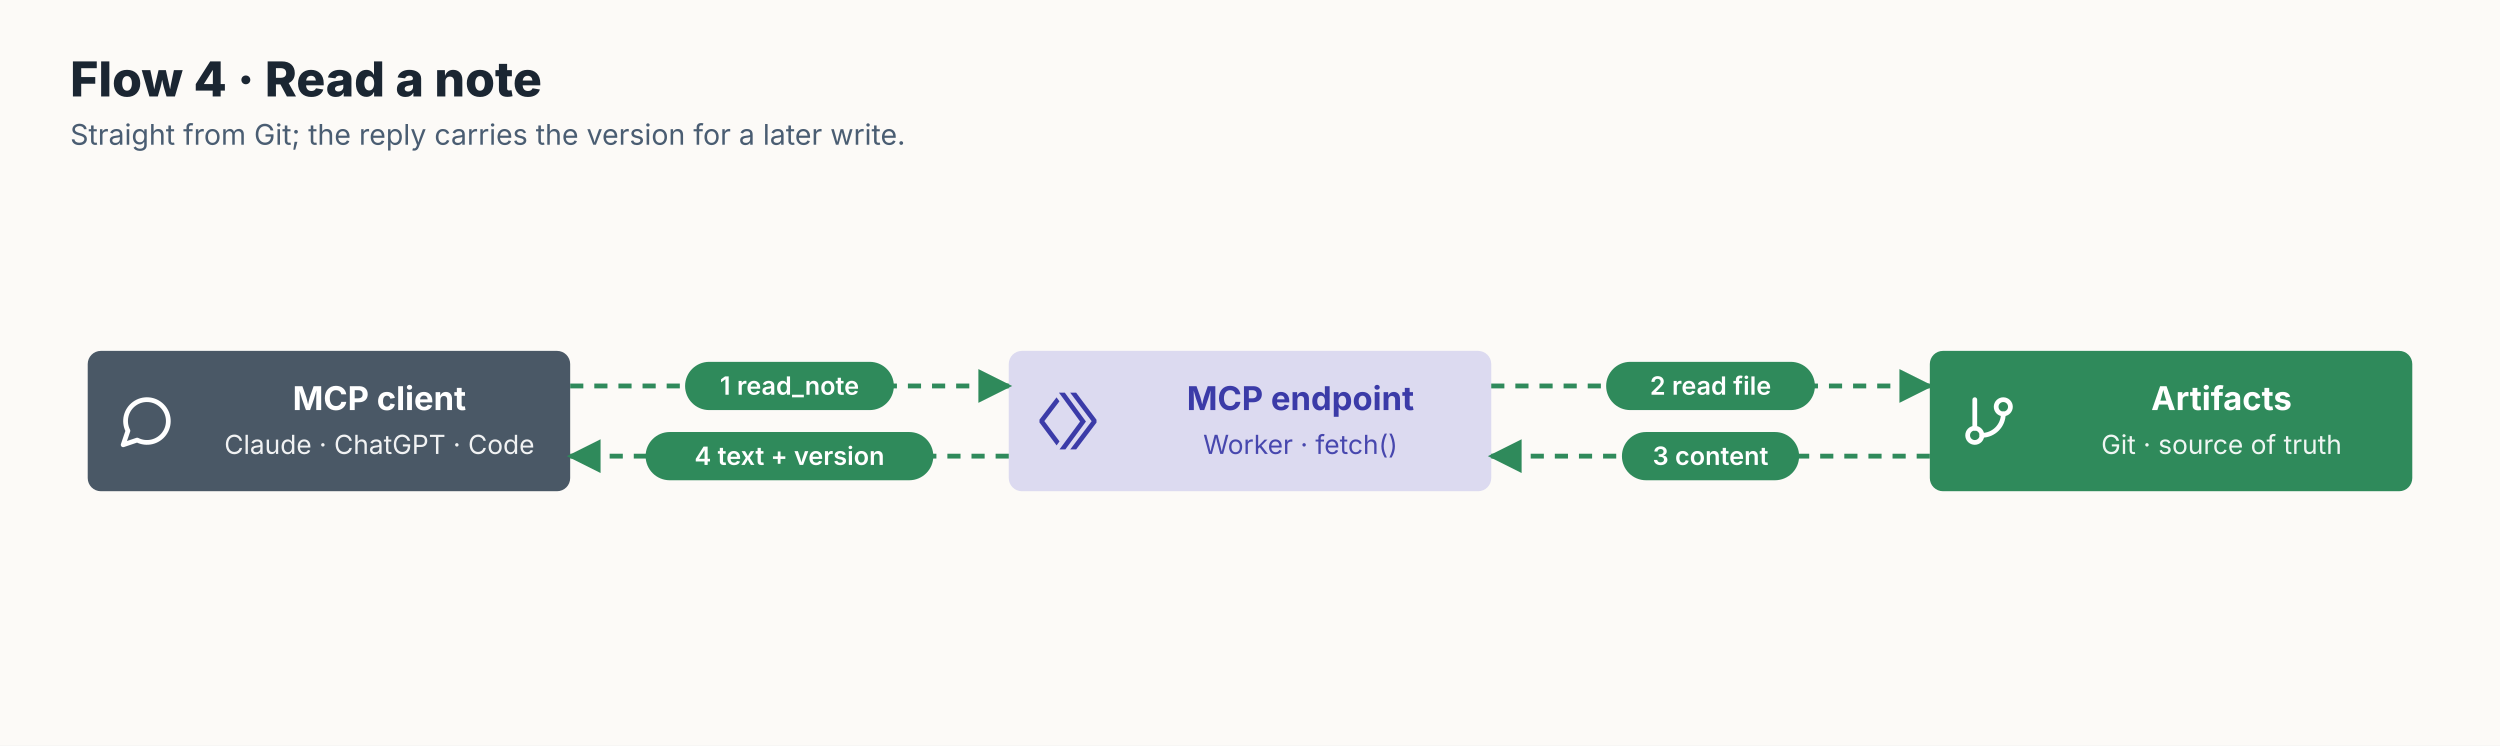
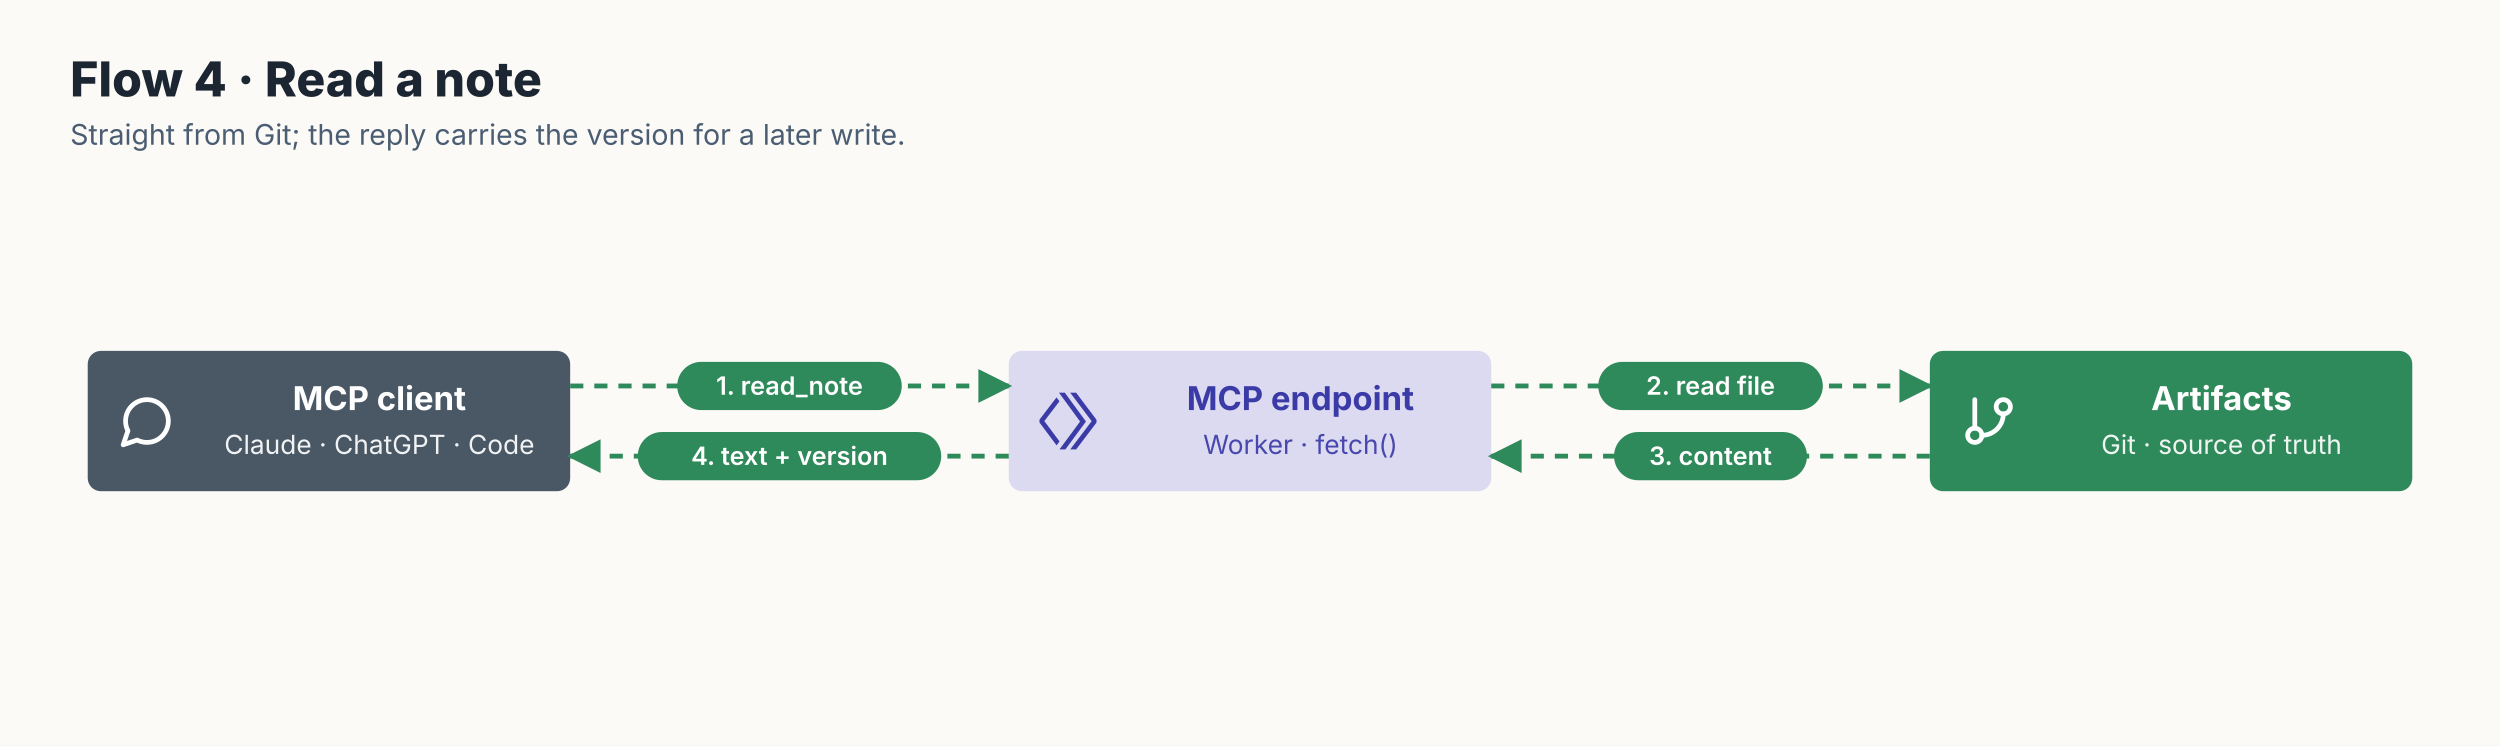
<svg xmlns="http://www.w3.org/2000/svg" viewBox="0 0 1140 340" width="1140" height="340" font-family="Onest, Inter, system-ui, sans-serif">
  <defs>
    <marker id="m" viewBox="0 0 10 10" refX="9" refY="5" markerWidth="8" markerHeight="8" orient="auto-start-reverse">
      <path d="M0,0 L10,5 L0,10 z" fill="#677A8E" />
    </marker>
    <marker id="m-auth" viewBox="0 0 10 10" refX="9" refY="5" markerWidth="7" markerHeight="7" orient="auto-start-reverse">
      <path d="M0,0 L10,5 L0,10 z" fill="#677A8E" />
    </marker>
    <marker id="m-write" viewBox="0 0 10 10" refX="9" refY="5" markerWidth="7" markerHeight="7" orient="auto-start-reverse">
      <path d="M0,0 L10,5 L0,10 z" fill="#5B5BD6" />
    </marker>
    <marker id="m-index" viewBox="0 0 10 10" refX="9" refY="5" markerWidth="7" markerHeight="7" orient="auto-start-reverse">
      <path d="M0,0 L10,5 L0,10 z" fill="#E08A3C" />
    </marker>
    <marker id="m-read" viewBox="0 0 10 10" refX="9" refY="5" markerWidth="7" markerHeight="7" orient="auto-start-reverse">
      <path d="M0,0 L10,5 L0,10 z" fill="#2F8A5B" />
    </marker>
    <marker id="m-fail" viewBox="0 0 10 10" refX="9" refY="5" markerWidth="7" markerHeight="7" orient="auto-start-reverse">
      <path d="M0,0 L10,5 L0,10 z" fill="#D1495B" />
    </marker>
    <marker id="ms" viewBox="0 0 10 10" refX="9" refY="5" markerWidth="8" markerHeight="8" orient="auto-start-reverse">
      <path d="M0,0 L10,5 L0,10 z" fill="#677A8E" />
    </marker>
    <style>.t{fill:#fff;font-size:15px;font-weight:700}.s{fill:#fff;font-size:12px;opacity:.92}.c{fill:#4A5D72;font-size:12px}
.a{fill:none;stroke:#677A8E;stroke-width:1.6;stroke-dasharray:6 5}.p{fill:#fff;font-size:11.5px;font-weight:600}
.h{fill:#1B2632;font-size:22px;font-weight:800}.hs{fill:#4A5D72;font-size:13px}.g{fill:none;stroke:#E6D5C1;stroke-width:1.5;stroke-dasharray:2 4}.gl{fill:#8C6A43;font-size:12px;font-weight:600}.lg{fill:#1B2632;font-size:13px;font-weight:600}.ft{font-size:12px;font-weight:700;letter-spacing:.06em}</style>
  </defs>
  <rect width="100%" height="100%" fill="#FCFAF7" />
  <text x="32" y="44" class="h">Flow 4 · Read a note</text>
  <text x="32" y="66" class="hs">Straight from Git; the reply carries the version for a later write.</text>
  <rect x="40" y="160" width="220" height="64" rx="6" fill="#4A5866" />
  <g transform="translate(54,179) scale(1.083333)" fill="none" stroke="#fff" stroke-width="2" stroke-linecap="round" stroke-linejoin="round">
    <path d="M7.9 20A9 9 0 1 0 4 16.1L2 22z" />
  </g>
  <text x="173.0" y="187" text-anchor="middle" class="t" style="fill:#fff">MCP client</text>
  <text x="173.0" y="207" text-anchor="middle" class="s" style="fill:#fff">Claude · ChatGPT · Code</text>
  <rect x="460" y="160" width="220" height="64" rx="6" fill="#5B5BD6" fill-opacity="0.2" />
  <path transform="translate(474,179) scale(1.083333)" d="m8.213.063 8.879 12.136-8.67 11.739h2.476l8.665-11.735-8.89-12.14Zm4.728 0 9.02 11.992-9.018 11.883h2.496L24 12.656v-1.199L15.434.063ZM7.178 2.02.01 11.398l-.01 1.2 7.203 9.644 1.238-1.676-6.396-8.556 6.361-8.313Z" fill="#3B3BA8" />
  <text x="593.0" y="187" text-anchor="middle" class="t" style="fill:#3B3BA8">MCP endpoint</text>
  <text x="593.0" y="207" text-anchor="middle" class="s" style="fill:#3B3BA8">Worker · fetch()</text>
  <rect x="880" y="160" width="220" height="64" rx="6" fill="#2F8A5B" />
  <g transform="translate(894,179) scale(1.083333)" fill="none" stroke="#fff" stroke-width="2" stroke-linecap="round" stroke-linejoin="round">
    <path d="M6 3v12" />
    <circle cx="18" cy="6" r="3" />
    <circle cx="6" cy="18" r="3" />
    <path d="M18 9a9 9 0 0 1-9 9" />
  </g>
  <text x="1013.0" y="187" text-anchor="middle" class="t" style="fill:#fff">Artifacts</text>
  <text x="1013.0" y="207" text-anchor="middle" class="s" style="fill:#fff">Git · source of truth</text>
  <path d="M260,176 L460,176" class="a" style="stroke:#2F8A5B;stroke-width:2.2" marker-end="url(#m-read)" />
-   <rect x="312.4" y="165.0" width="95.2" height="22" rx="11" fill="#2F8A5B" />
-   <text x="360.0" y="180.0" text-anchor="middle" class="p">1 read_note</text>
+   <rect x="308.8" y="165.0" width="102.4" height="22" rx="11" fill="#2F8A5B" />
+   <text x="360.0" y="180.0" text-anchor="middle" class="p">1. read_note</text>
  <path d="M680,176 L880,176" class="a" style="stroke:#2F8A5B;stroke-width:2.2" marker-end="url(#m-read)" />
-   <rect x="732.4" y="165.0" width="95.2" height="22" rx="11" fill="#2F8A5B" />
-   <text x="780.0" y="180.0" text-anchor="middle" class="p">2 read file</text>
+   <rect x="728.8" y="165.0" width="102.4" height="22" rx="11" fill="#2F8A5B" />
+   <text x="780.0" y="180.0" text-anchor="middle" class="p">2. read file</text>
  <path d="M880,208 L680,208" class="a" style="stroke:#2F8A5B;stroke-width:2.2" marker-end="url(#m-read)" />
-   <rect x="739.6" y="197.0" width="80.8" height="22" rx="11" fill="#2F8A5B" />
-   <text x="780.0" y="212.0" text-anchor="middle" class="p">3 content</text>
+   <rect x="736.0" y="197.0" width="88.0" height="22" rx="11" fill="#2F8A5B" />
+   <text x="780.0" y="212.0" text-anchor="middle" class="p">3. content</text>
  <path d="M460,208 L260,208" class="a" style="stroke:#2F8A5B;stroke-width:2.2" marker-end="url(#m-read)" />
-   <rect x="294.4" y="197.0" width="131.2" height="22" rx="11" fill="#2F8A5B" />
-   <text x="360.0" y="212.0" text-anchor="middle" class="p">4 text + version</text>
+   <rect x="290.8" y="197.0" width="138.4" height="22" rx="11" fill="#2F8A5B" />
+   <text x="360.0" y="212.0" text-anchor="middle" class="p">4. text + version</text>
</svg>
